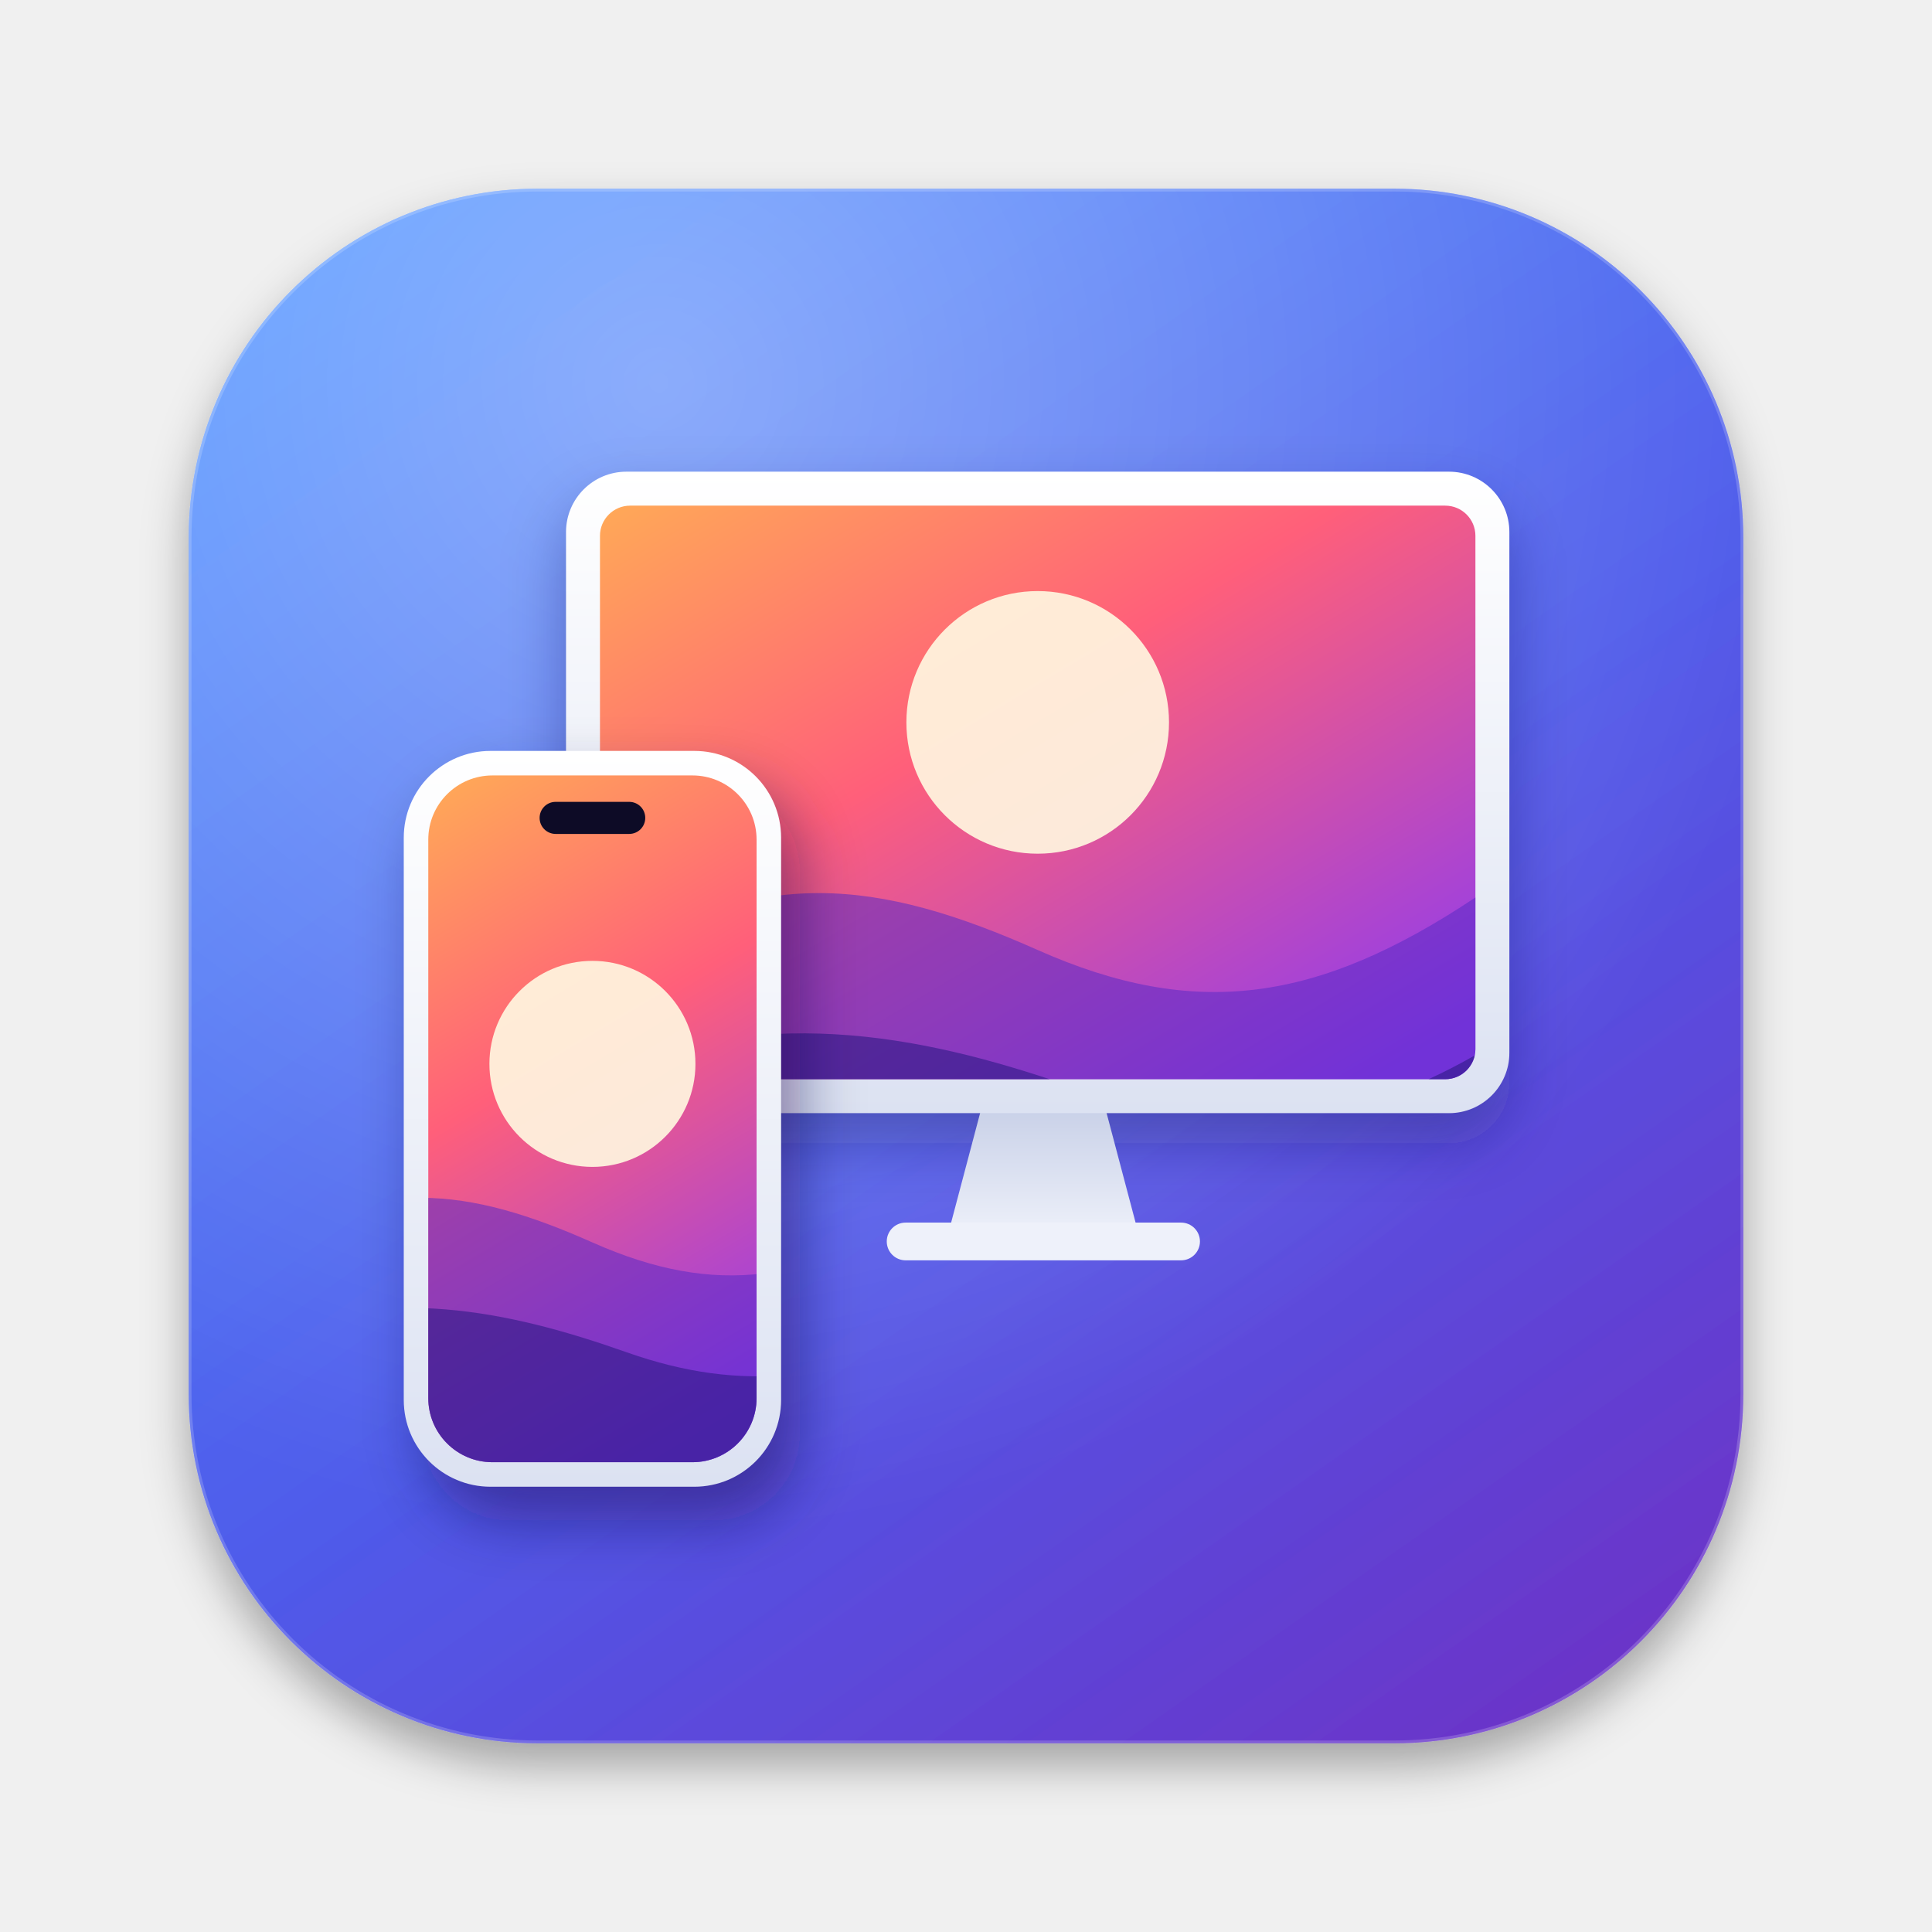
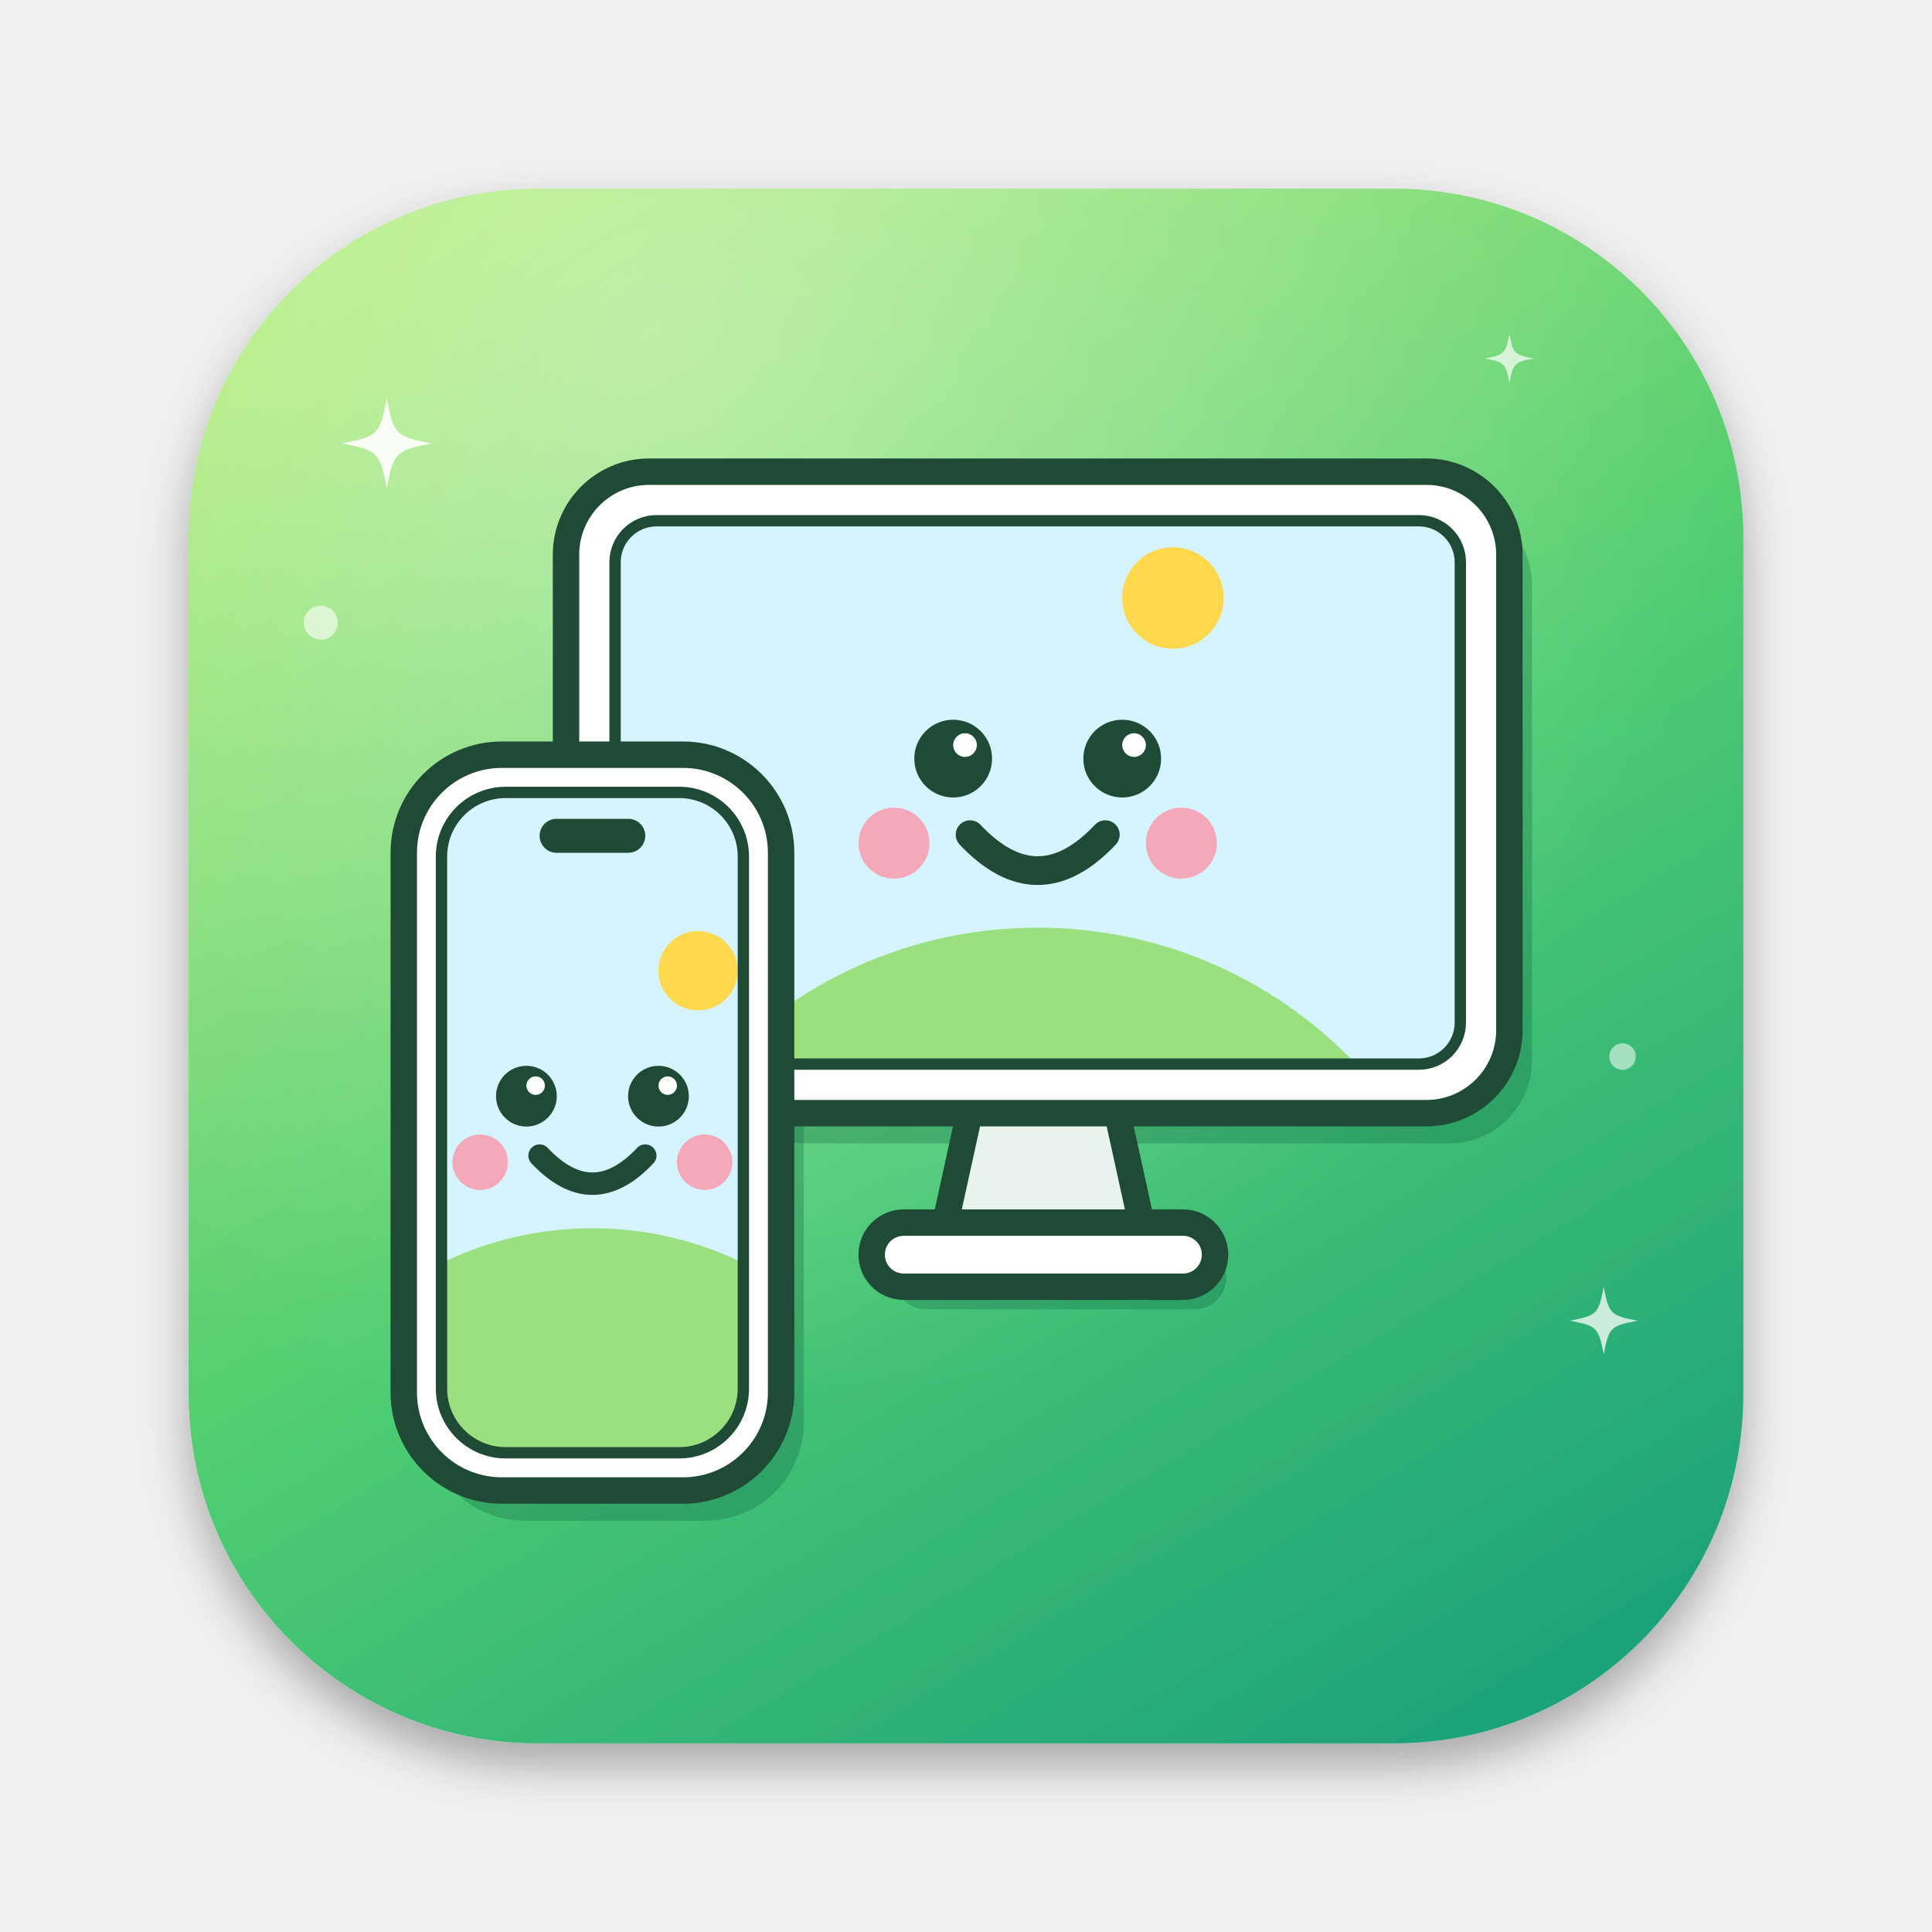
<svg xmlns="http://www.w3.org/2000/svg" width="1024" height="1024" viewBox="0 0 1024 1024">
  <defs>
    <rect id="body" x="100" y="100" width="824" height="824" rx="185" />
    <clipPath id="bodyClip">
      <use href="#body" />
    </clipPath>
-     <linearGradient id="bg" x1="0.15" y1="0" x2="0.85" y2="1">
-       <stop offset="0" stop-color="#4C8DFF" />
-       <stop offset="0.55" stop-color="#4F5BEA" />
-       <stop offset="1" stop-color="#6A35C9" />
+     <linearGradient id="bg" x1="0.2" y1="0" x2="0.8" y2="1">
+       <stop offset="0" stop-color="#A6EA6E" />
+       <stop offset="0.55" stop-color="#4CCB72" />
+       <stop offset="1" stop-color="#1FA37A" />
    </linearGradient>
-     <radialGradient id="glow" cx="0.3" cy="0.12" r="0.75">
-       <stop offset="0" stop-color="#FFFFFF" stop-opacity="0.35" />
+     <radialGradient id="glow" cx="0.3" cy="0.1" r="0.7">
+       <stop offset="0" stop-color="#FFFFFF" stop-opacity="0.4" />
      <stop offset="1" stop-color="#FFFFFF" stop-opacity="0" />
    </radialGradient>
-     <linearGradient id="bezel" x1="0" y1="0" x2="0" y2="1">
-       <stop offset="0" stop-color="#FFFFFF" />
-       <stop offset="1" stop-color="#DCE2F2" />
-     </linearGradient>
-     <linearGradient id="stand" x1="0" y1="0" x2="0" y2="1">
-       <stop offset="0" stop-color="#C9D1E8" />
-       <stop offset="1" stop-color="#EEF1FA" />
-     </linearGradient>
-     <linearGradient id="wall" x1="0" y1="0" x2="0.6" y2="1">
-       <stop offset="0" stop-color="#FFC24B" />
-       <stop offset="0.5" stop-color="#FF5F7A" />
-       <stop offset="1" stop-color="#8E3BEF" />
-     </linearGradient>
    <filter id="iconShadow" x="-20%" y="-20%" width="140%" height="140%">
      <feGaussianBlur in="SourceAlpha" stdDeviation="12" />
      <feOffset dy="12" />
      <feComponentTransfer>
-         <feFuncA type="linear" slope="0.32" />
+         <feFuncA type="linear" slope="0.3" />
      </feComponentTransfer>
      <feMerge>
        <feMergeNode />
        <feMergeNode in="SourceGraphic" />
      </feMerge>
-     </filter>
-     <filter id="drop" x="-30%" y="-30%" width="160%" height="160%">
-       <feGaussianBlur in="SourceAlpha" stdDeviation="14" />
-       <feOffset dx="6" dy="14" />
-       <feFlood flood-color="#1A1060" flood-opacity="0.45" />
-       <feComposite operator="in" in2="SourceAlpha" result="none" />
-       <feComposite operator="in" in2="SourceAlpha" />
-     </filter>
-     <filter id="soft" x="-30%" y="-30%" width="160%" height="160%">
-       <feGaussianBlur stdDeviation="16" />
    </filter>
  </defs>
  <g filter="url(#iconShadow)">
    <use href="#body" fill="url(#bg)" />
  </g>
  <g clip-path="url(#bodyClip)">
    <use href="#body" fill="url(#glow)" />
-     <rect x="300" y="250" width="500" height="340" rx="32" fill="#1B1464" fill-opacity="0.35" filter="url(#soft)" transform="translate(0,16)" />
-     <path d="M520,588 L586,588 L604,656 L502,656 Z" fill="url(#stand)" />
-     <rect x="470" y="648" width="166" height="20" rx="10" fill="#EEF1FA" />
-     <rect x="300" y="250" width="500" height="340" rx="32" fill="url(#bezel)" />
+     <path transform="translate(205,235) scale(2.4)" d="M0,-10 C1.5,-2 2,-1.5 10,0 C2,1.5 1.5,2 0,10 C-1.5,2 -2,1.5 -10,0 C-2,-1.5 -1.5,-2 0,-10 Z" fill="#FFFFFF" fill-opacity="0.9" />
+     <path transform="translate(850,700) scale(1.8)" d="M0,-10 C1.5,-2 2,-1.5 10,0 C2,1.5 1.5,2 0,10 C-1.5,2 -2,1.5 -10,0 C-2,-1.5 -1.5,-2 0,-10 Z" fill="#FFFFFF" fill-opacity="0.75" />
+     <path transform="translate(800,190) scale(1.3)" d="M0,-10 C1.5,-2 2,-1.5 10,0 C2,1.5 1.5,2 0,10 C-1.5,2 -2,1.5 -10,0 C-2,-1.5 -1.5,-2 0,-10 Z" fill="#FFFFFF" fill-opacity="0.7" />
+     <circle cx="170" cy="330" r="9" fill="#FFFFFF" fill-opacity="0.6" />
+     <circle cx="860" cy="560" r="7" fill="#FFFFFF" fill-opacity="0.55" />
+     <g fill="#0E5A3E" fill-opacity="0.28">
+       <rect x="312" y="266" width="500" height="340" rx="44" />
+       <rect x="474" y="660" width="176" height="34" rx="17" />
+       <rect x="226" y="416" width="200" height="390" rx="52" />
+     </g>
+     <path d="M516,580 L590,580 L608,662 L498,662 Z" fill="#E9F3EE" stroke="#1F4A36" stroke-width="14" stroke-linejoin="round" />
+     <rect x="462" y="648" width="182" height="34" rx="17" fill="#FFFFFF" stroke="#1F4A36" stroke-width="14" />
+     <rect x="300" y="250" width="500" height="340" rx="44" fill="#FFFFFF" stroke="#1F4A36" stroke-width="14" />
    <clipPath id="screenClip">
-       <rect x="318" y="268" width="464" height="304" rx="16" />
+       <rect x="326" y="276" width="448" height="288" rx="22" />
    </clipPath>
    <g clip-path="url(#screenClip)">
-       <svg x="318" y="268" width="464" height="304" viewBox="0 0 100 100" preserveAspectRatio="xMidYMid slice">
-         <rect width="100" height="100" fill="url(#wall)" />
-         <circle cx="50" cy="42" r="15" fill="#FFF6E0" fill-opacity="0.92" />
-         <path d="M0,70 C18,58 32,60 50,68 C68,76 82,74 100,62 L100,100 L0,100 Z" fill="#5A2BC4" fill-opacity="0.55" />
-         <path d="M0,82 C20,74 38,78 55,84 C72,90 86,88 100,80 L100,100 L0,100 Z" fill="#2E1A86" fill-opacity="0.6" />
+       <svg x="326" y="276" width="448" height="288" viewBox="0 0 100 100" preserveAspectRatio="xMidYMid slice">
+         <rect width="100" height="100" fill="#D6F4FF" />
+         <circle cx="50" cy="118" r="52" fill="#9BE07F" />
+         <circle cx="66" cy="27" r="6" fill="#FFD84D" />
+         <circle cx="40" cy="46" r="4.6" fill="#1F4A36" />
+         <circle cx="60" cy="46" r="4.6" fill="#1F4A36" />
+         <circle cx="41.4" cy="44.4" r="1.4" fill="#FFFFFF" />
+         <circle cx="61.4" cy="44.4" r="1.4" fill="#FFFFFF" />
+         <circle cx="33" cy="56" r="4.2" fill="#FF8FA3" fill-opacity="0.75" />
+         <circle cx="67" cy="56" r="4.2" fill="#FF8FA3" fill-opacity="0.75" />
+         <path d="M42,55 Q50,63.5 58,55" fill="none" stroke="#1F4A36" stroke-width="3.4" stroke-linecap="round" />
      </svg>
    </g>
-     <rect x="214" y="398" width="200" height="390" rx="46" fill="#120A4A" fill-opacity="0.45" filter="url(#soft)" transform="translate(10,18)" />
-     <rect x="214" y="398" width="200" height="390" rx="46" fill="url(#bezel)" />
+     <rect x="326" y="276" width="448" height="288" rx="22" fill="none" stroke="#1F4A36" stroke-width="6" />
+     <rect x="214" y="400" width="200" height="390" rx="52" fill="#FFFFFF" stroke="#1F4A36" stroke-width="14" />
    <clipPath id="phoneClip">
-       <rect x="227" y="411" width="174" height="364" rx="34" />
+       <rect x="234" y="420" width="160" height="350" rx="34" />
    </clipPath>
    <g clip-path="url(#phoneClip)">
-       <svg x="227" y="411" width="174" height="364" viewBox="0 0 100 100" preserveAspectRatio="xMidYMid slice">
-         <rect width="100" height="100" fill="url(#wall)" />
-         <circle cx="50" cy="42" r="15" fill="#FFF6E0" fill-opacity="0.92" />
-         <path d="M0,70 C18,58 32,60 50,68 C68,76 82,74 100,62 L100,100 L0,100 Z" fill="#5A2BC4" fill-opacity="0.55" />
-         <path d="M0,82 C20,74 38,78 55,84 C72,90 86,88 100,80 L100,100 L0,100 Z" fill="#2E1A86" fill-opacity="0.6" />
+       <svg x="234" y="420" width="160" height="350" viewBox="0 0 100 100" preserveAspectRatio="xMidYMid slice">
+         <rect width="100" height="100" fill="#D6F4FF" />
+         <circle cx="50" cy="118" r="52" fill="#9BE07F" />
+         <circle cx="66" cy="27" r="6" fill="#FFD84D" />
+         <circle cx="40" cy="46" r="4.6" fill="#1F4A36" />
+         <circle cx="60" cy="46" r="4.6" fill="#1F4A36" />
+         <circle cx="41.4" cy="44.4" r="1.4" fill="#FFFFFF" />
+         <circle cx="61.4" cy="44.4" r="1.4" fill="#FFFFFF" />
+         <circle cx="33" cy="56" r="4.2" fill="#FF8FA3" fill-opacity="0.75" />
+         <circle cx="67" cy="56" r="4.2" fill="#FF8FA3" fill-opacity="0.75" />
+         <path d="M42,55 Q50,63.5 58,55" fill="none" stroke="#1F4A36" stroke-width="3.4" stroke-linecap="round" />
      </svg>
    </g>
-     <rect x="286" y="425" width="56" height="17" rx="8.5" fill="#0D0B26" />
-     <use href="#body" fill="none" stroke="#FFFFFF" stroke-opacity="0.18" stroke-width="3" />
+     <rect x="234" y="420" width="160" height="350" rx="34" fill="none" stroke="#1F4A36" stroke-width="6" />
+     <rect x="286" y="434" width="56" height="18" rx="9" fill="#1F4A36" />
  </g>
</svg>
